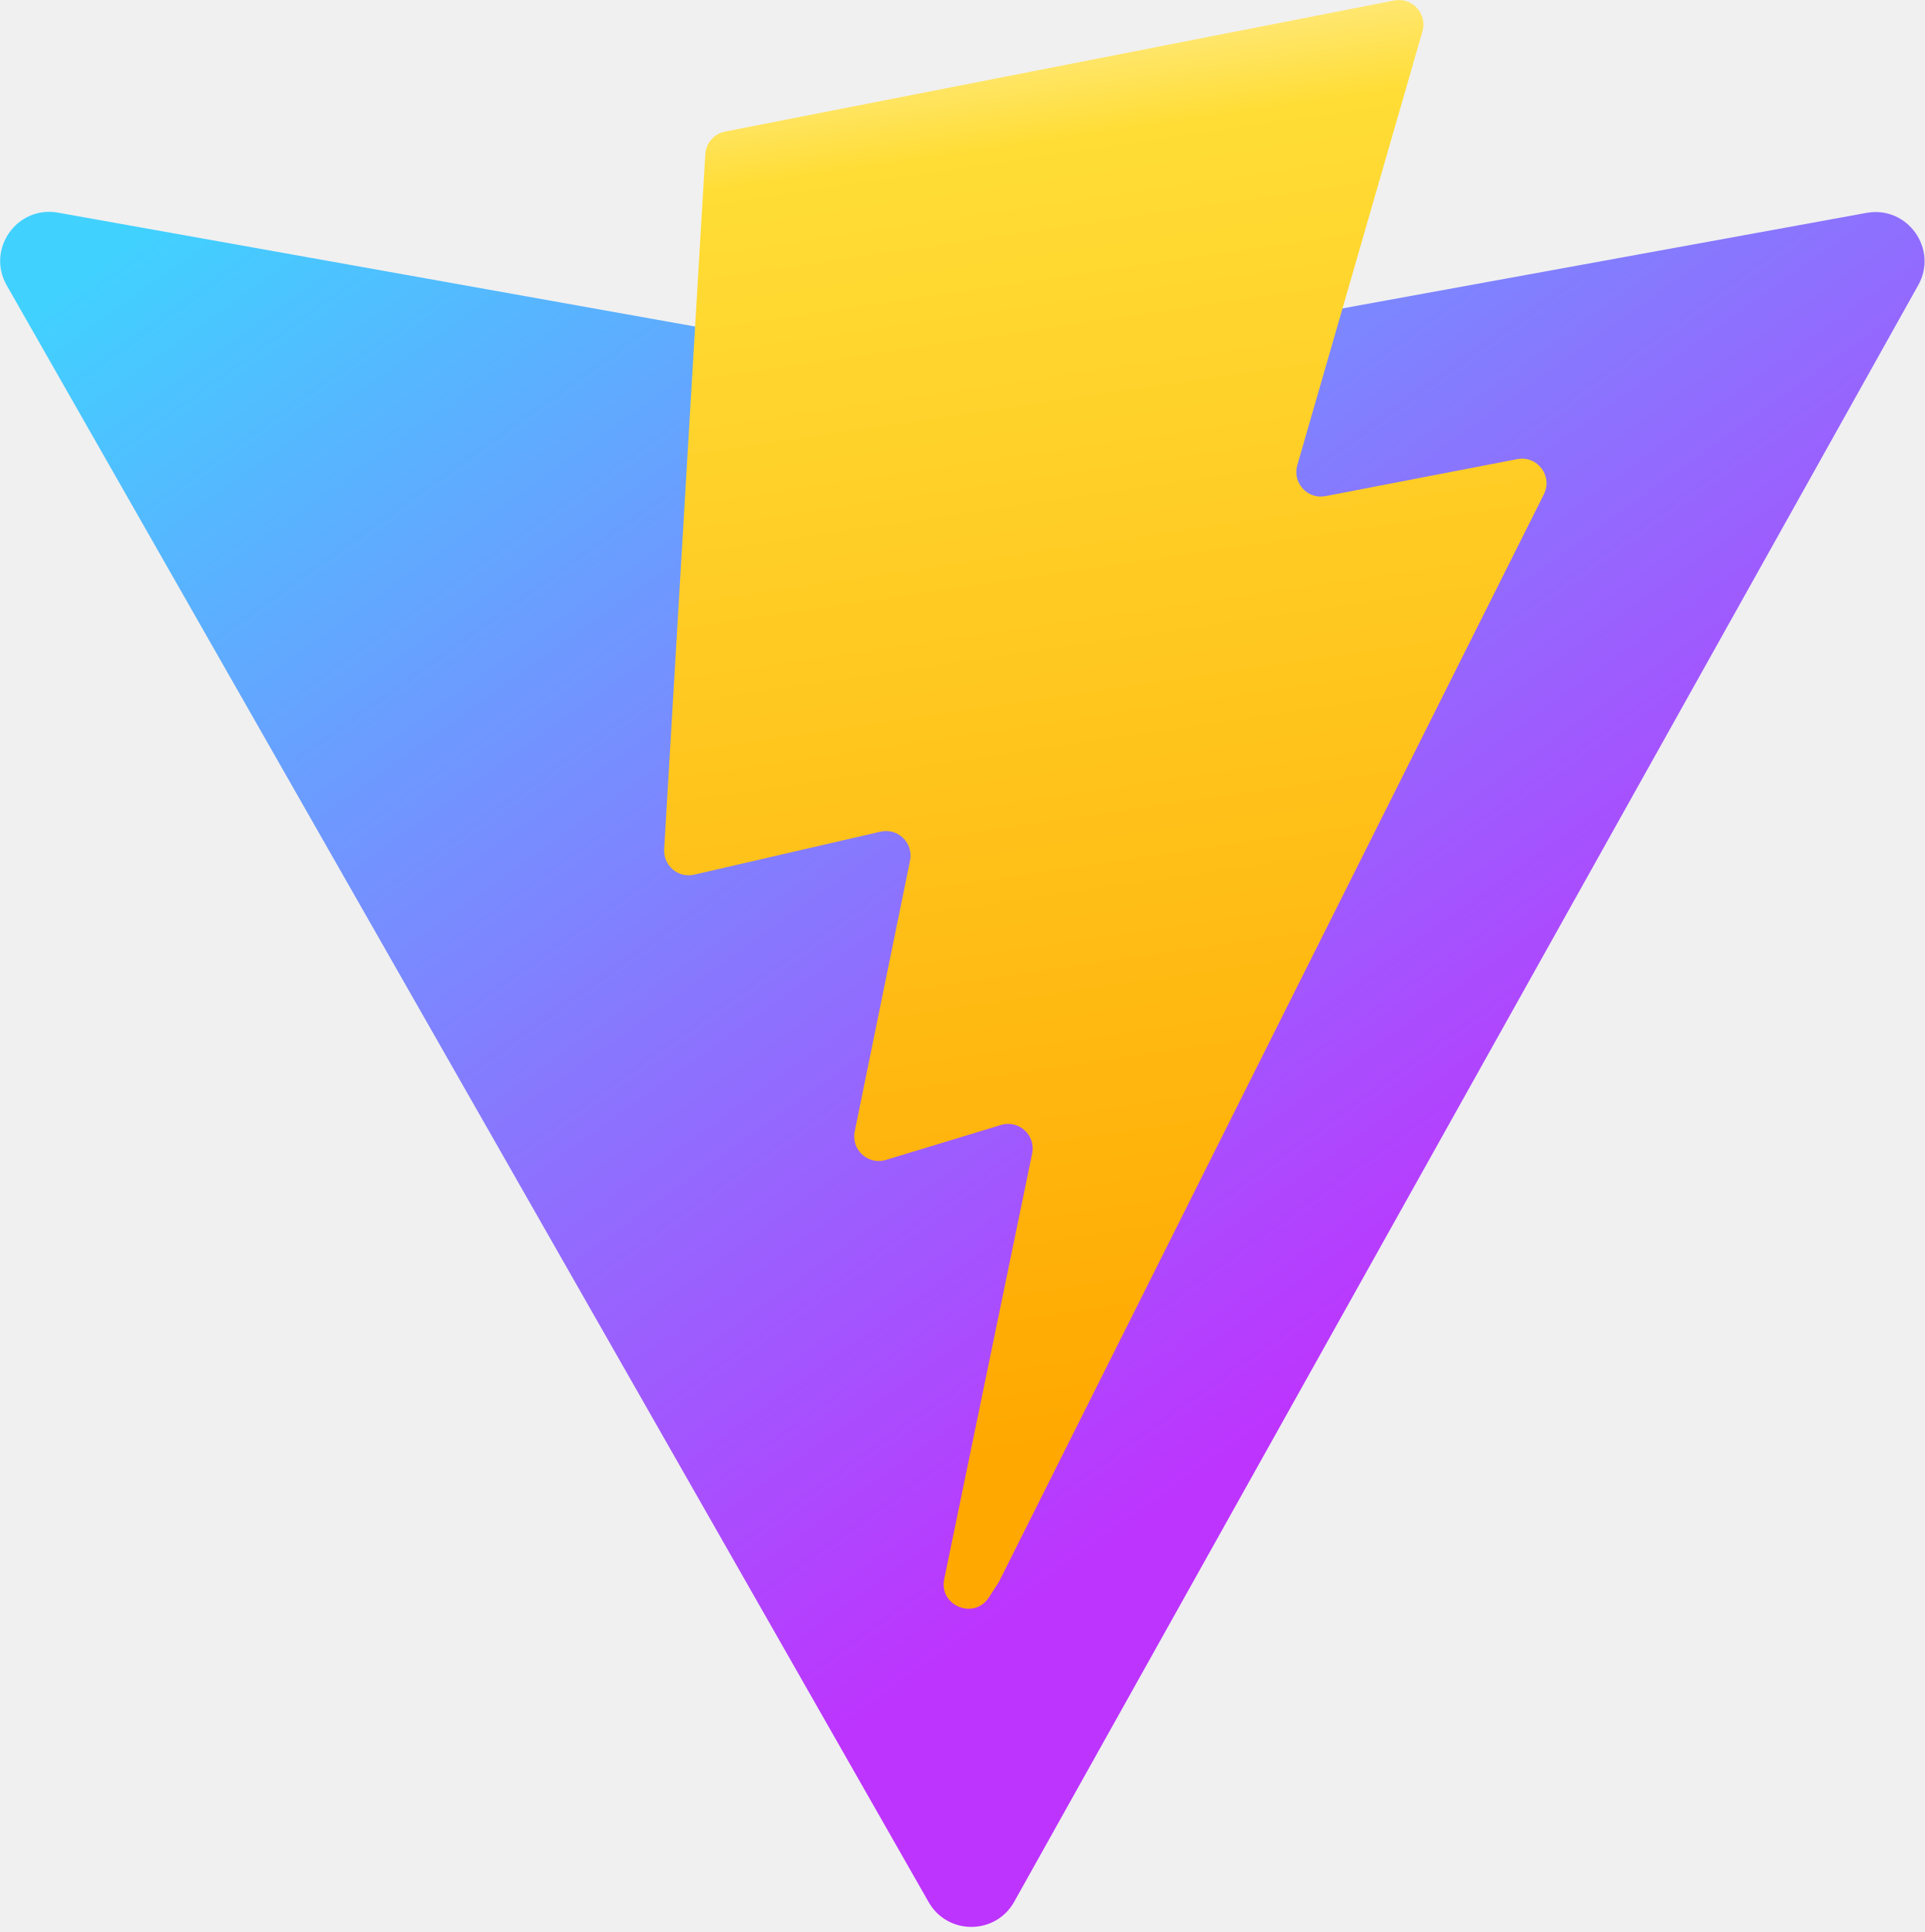
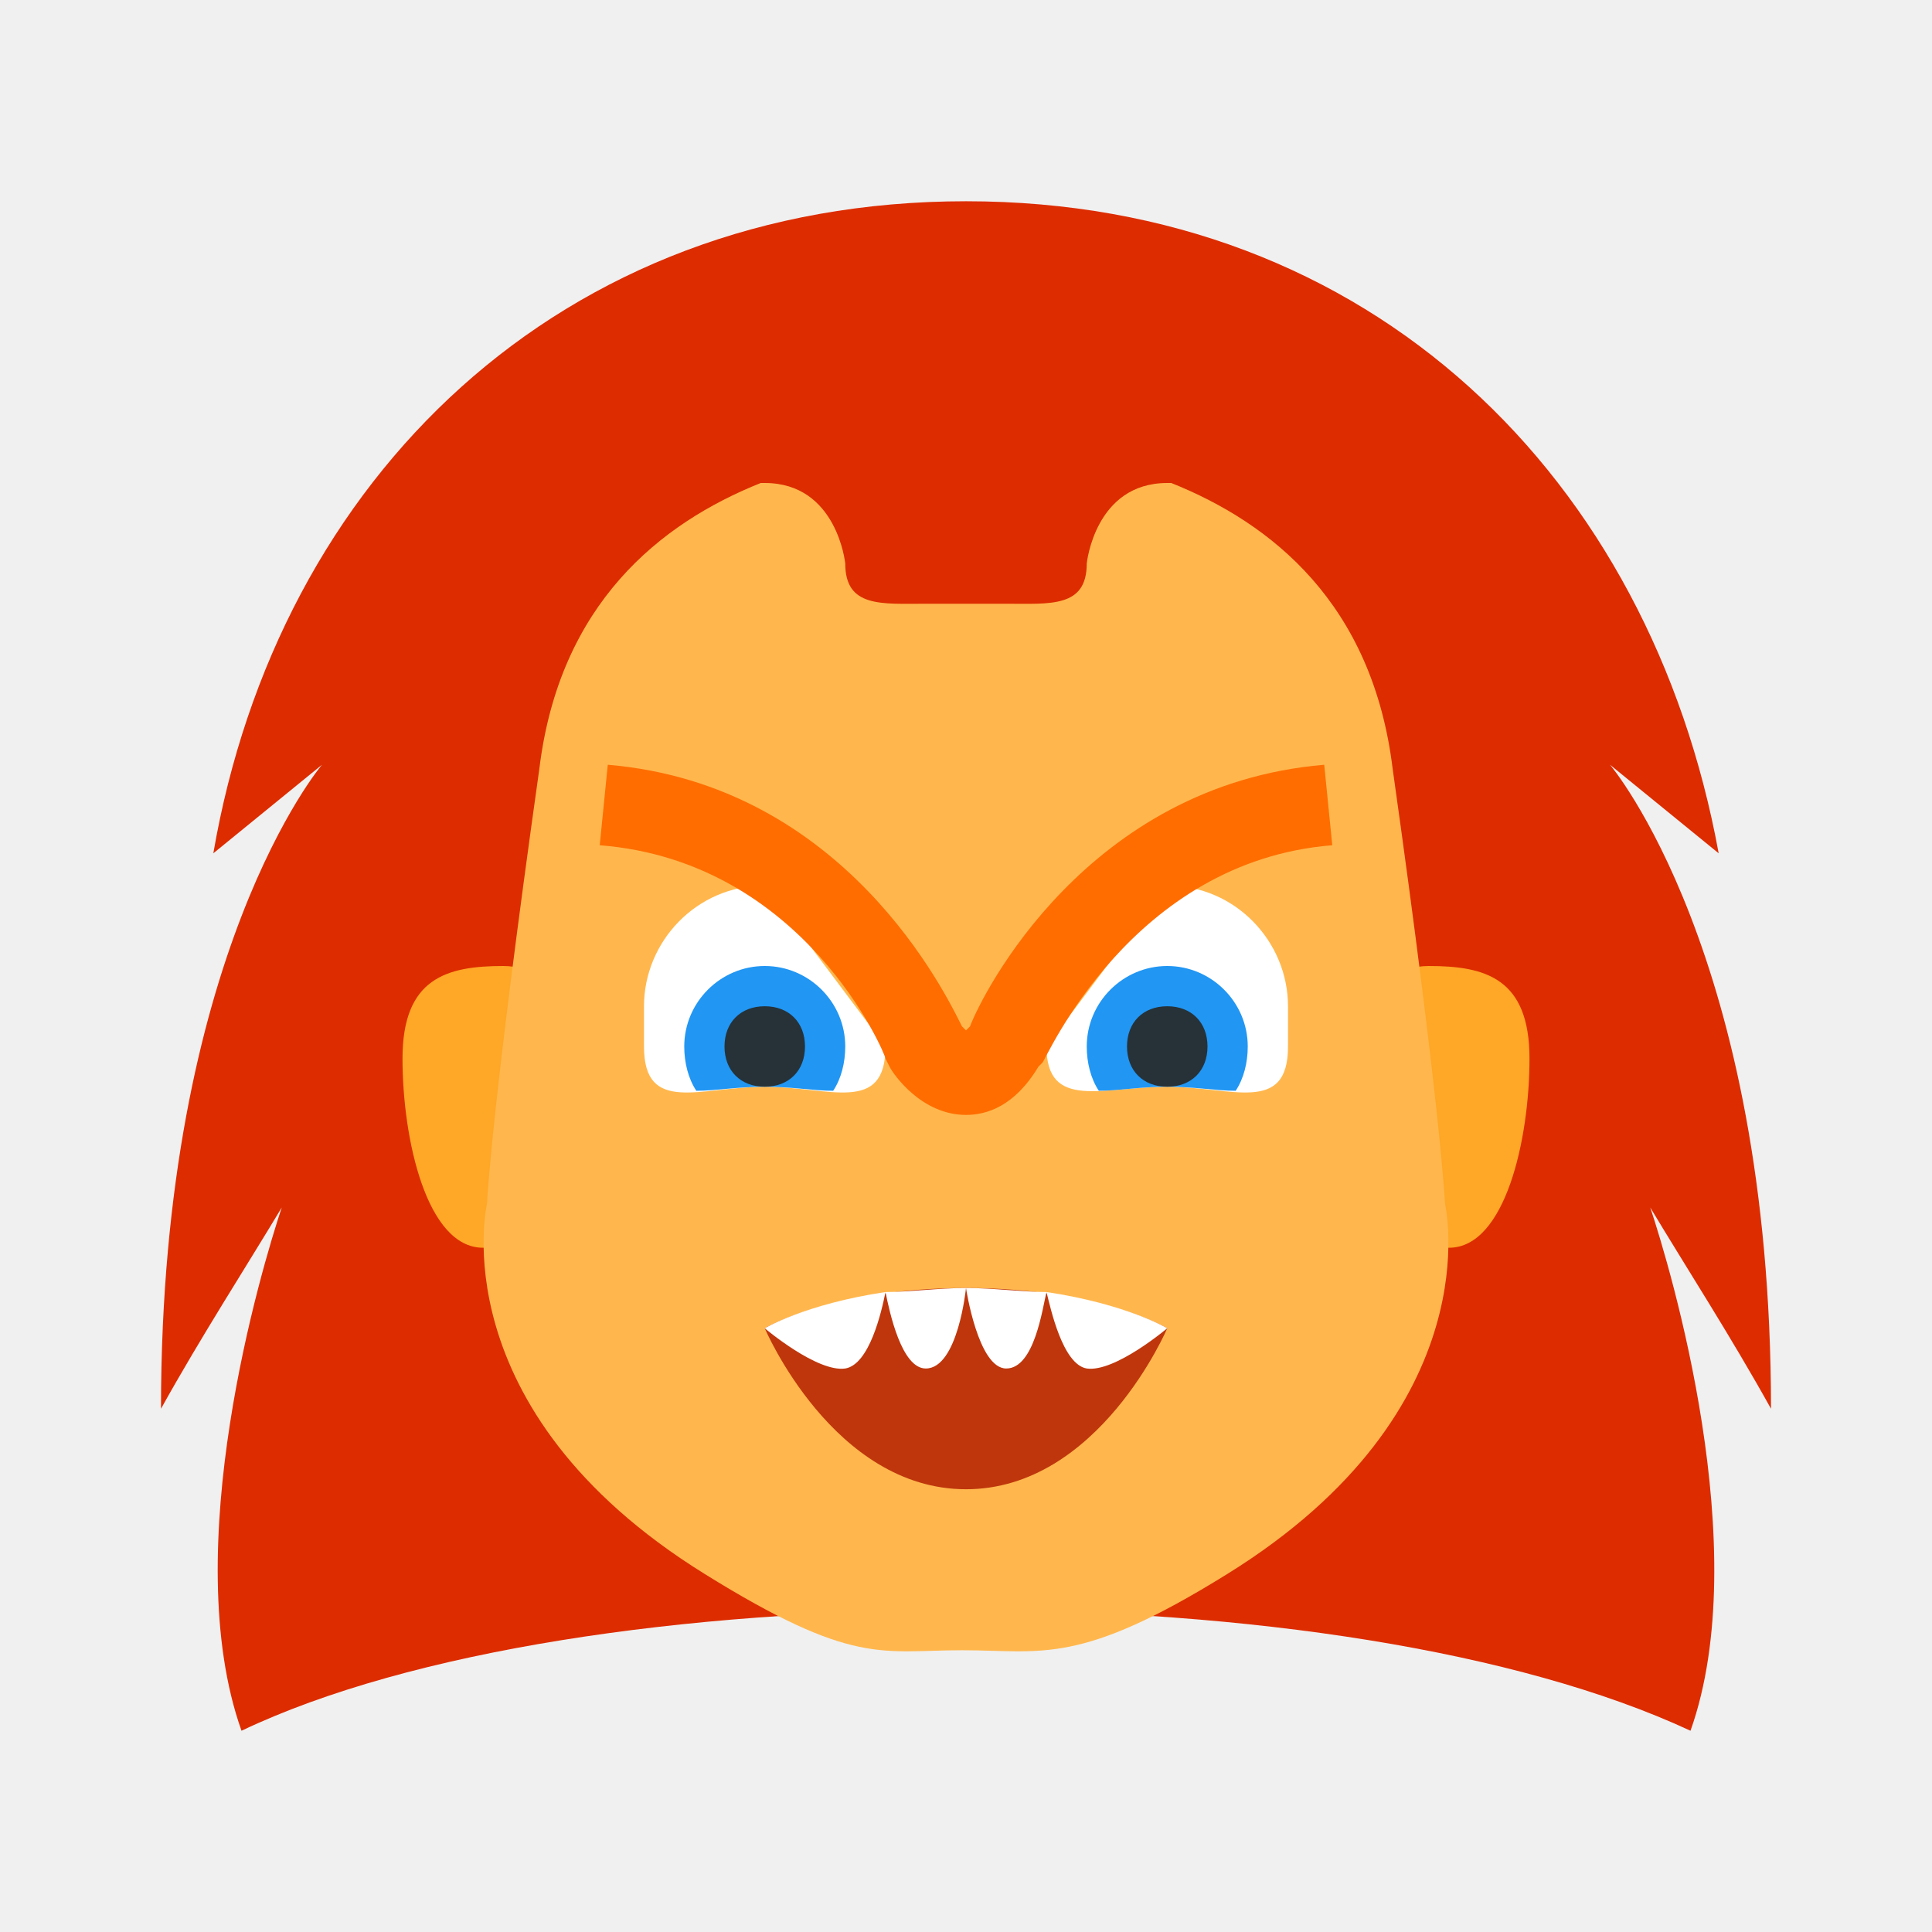
- <svg xmlns="http://www.w3.org/2000/svg" aria-hidden="true" role="img" class="iconify iconify--logos" width="31.88" height="32" preserveAspectRatio="xMidYMid meet" viewBox="0 0 256 257">
-   <defs>
-     <linearGradient id="IconifyId1813088fe1fbc01fb466" x1="-.828%" x2="57.636%" y1="7.652%" y2="78.411%">
-       <stop offset="0%" stop-color="#41D1FF" />
-       <stop offset="100%" stop-color="#BD34FE" />
-     </linearGradient>
-     <linearGradient id="IconifyId1813088fe1fbc01fb467" x1="43.376%" x2="50.316%" y1="2.242%" y2="89.03%">
-       <stop offset="0%" stop-color="#FFEA83" />
-       <stop offset="8.333%" stop-color="#FFDD35" />
-       <stop offset="100%" stop-color="#FFA800" />
-     </linearGradient>
-   </defs>
-   <path fill="url(#IconifyId1813088fe1fbc01fb466)" d="M255.153 37.938L134.897 252.976c-2.483 4.44-8.862 4.466-11.382.048L.875 37.958c-2.746-4.814 1.371-10.646 6.827-9.67l120.385 21.517a6.537 6.537 0 0 0 2.322-.004l117.867-21.483c5.438-.991 9.574 4.796 6.877 9.62Z" />
-   <path fill="url(#IconifyId1813088fe1fbc01fb467)" d="M185.432.063L96.44 17.501a3.268 3.268 0 0 0-2.634 3.014l-5.474 92.456a3.268 3.268 0 0 0 3.997 3.378l24.777-5.718c2.318-.535 4.413 1.507 3.936 3.838l-7.361 36.047c-.495 2.426 1.782 4.5 4.151 3.78l15.304-4.649c2.372-.72 4.652 1.36 4.15 3.788l-11.698 56.621c-.732 3.542 3.979 5.473 5.943 2.437l1.313-2.028l72.516-144.72c1.215-2.423-.88-5.186-3.54-4.672l-25.505 4.922c-2.396.462-4.435-1.77-3.759-4.114l16.646-57.705c.677-2.35-1.37-4.583-3.769-4.113Z" />
+ <svg xmlns="http://www.w3.org/2000/svg" x="0px" y="0px" width="100" height="100" viewBox="0 0 48 48">
+   <path fill="#dd2c00" d="M44,35c0-11.3-4-16-4-16l2.7,2.2C41,11.9,34.1,5,24,5S6.9,11.9,5.3,21.2L8,19c0,0-4,4.7-4,16 c1-1.8,2.1-3.5,3-5c-0.5,1.5-2.6,8.5-1,13c4.2-2,11-3,18-3s13.7,1,18,3c1.6-4.5-0.5-11.5-1-13C41.9,31.5,43,33.2,44,35z" />
+   <path fill="#ffa726" d="M15,27.5c0,1.9-1.6,3.5-3,3.5c-1.4,0-2-2.7-2-4.7s1.1-2.3,2.5-2.3C13.9,24,15,25.6,15,27.5z M33,27.5c0,1.9,1.6,3.5,3,3.5s2-2.7,2-4.7S36.9,24,35.5,24S33,25.6,33,27.5z" />
+   <path fill="#ffb74d" d="M35.9,29.9c0,0-0.1-2.3-1.3-10.8c-0.5-4.1-3-6.1-5.5-7.1H29c-1.8,0-2,2-2,2c0,1.1-0.9,1-2,1h-2 c-1.1,0-2,0.1-2-1c0,0-0.2-2-2-2h-0.1c-2.5,1-5,3-5.5,7.1c-1.2,8.5-1.3,10.8-1.3,10.8s-1.2,5.1,5.4,9.2c3.7,2.3,4.4,1.9,6.4,1.9 s2.9,0.4,6.6-1.9C37.1,35,35.9,29.9,35.9,29.9z" />
+   <path fill="#fff" d="M19,27c-1.6,0-3,0.7-3-1v-1c0-1.6,1.3-3,3-3l3,4C22,27.7,20.6,27,19,27z M32,26v-1c0-1.6-1.3-3-3-3 l-3,4c0,1.6,1.4,1,3,1S32,27.7,32,26z" />
+   <path fill="#2196f3" d="M31,26c0,0.4-0.1,0.8-0.3,1.1c-0.5,0-1-0.1-1.7-0.1s-1.2,0.1-1.7,0.1C27.1,26.8,27,26.4,27,26 c0-1.1,0.9-2,2-2S31,24.9,31,26z M19,24c-1.1,0-2,0.9-2,2c0,0.4,0.1,0.8,0.3,1.1c0.5,0,1-0.1,1.7-0.1s1.2,0.1,1.7,0.1 c0.2-0.3,0.3-0.7,0.3-1.1C21,24.9,20.1,24,19,24z" />
+   <path fill="#263238" d="M20,26c0,0.6-0.4,1-1,1s-1-0.4-1-1s0.4-1,1-1S20,25.4,20,26z M29,25c-0.6,0-1,0.4-1,1s0.4,1,1,1 s1-0.4,1-1S29.6,25,29,25z" />
+   <path fill="#bf360c" d="M29,33c0,0-1.7,4-5,4s-5-4-5-4s1.7-1,5-1S29,33,29,33z" />
+   <path fill="#fff" d="M24,32c0.7,0,1.4,0.1,2,0.1c-0.1,0.4-0.3,1.9-1,1.9S24,32,24,32z M26,32.1c0.1,0.4,0.4,1.8,1,1.9 c0.7,0.1,2-1,2-1S28,32.4,26,32.1z M23,34c0.8,0,1-2,1-2c-0.7,0-1.4,0.1-2,0.1C22.1,32.6,22.4,34,23,34z M22,32.1 c-2,0.3-3,0.9-3,0.9s1.3,1.1,2,1C21.6,33.9,21.9,32.6,22,32.1z" />
+   <path fill="#ff6d00" d="M24,27.7c-1.1,0-1.8-1-1.9-1.2l-0.1-0.2C22,26.2,20,21.4,14.9,21l0.2-2c5.9,0.5,8.4,5.7,8.8,6.5 c0,0,0.1,0.1,0.1,0.1c0,0,0.1-0.1,0.1-0.1c0.3-0.8,2.9-6,8.8-6.5l0.2,2c-5,0.4-7.1,5.3-7.2,5.4l-0.1,0.1 C25.2,27.5,24.5,27.7,24,27.7z" />
</svg>
